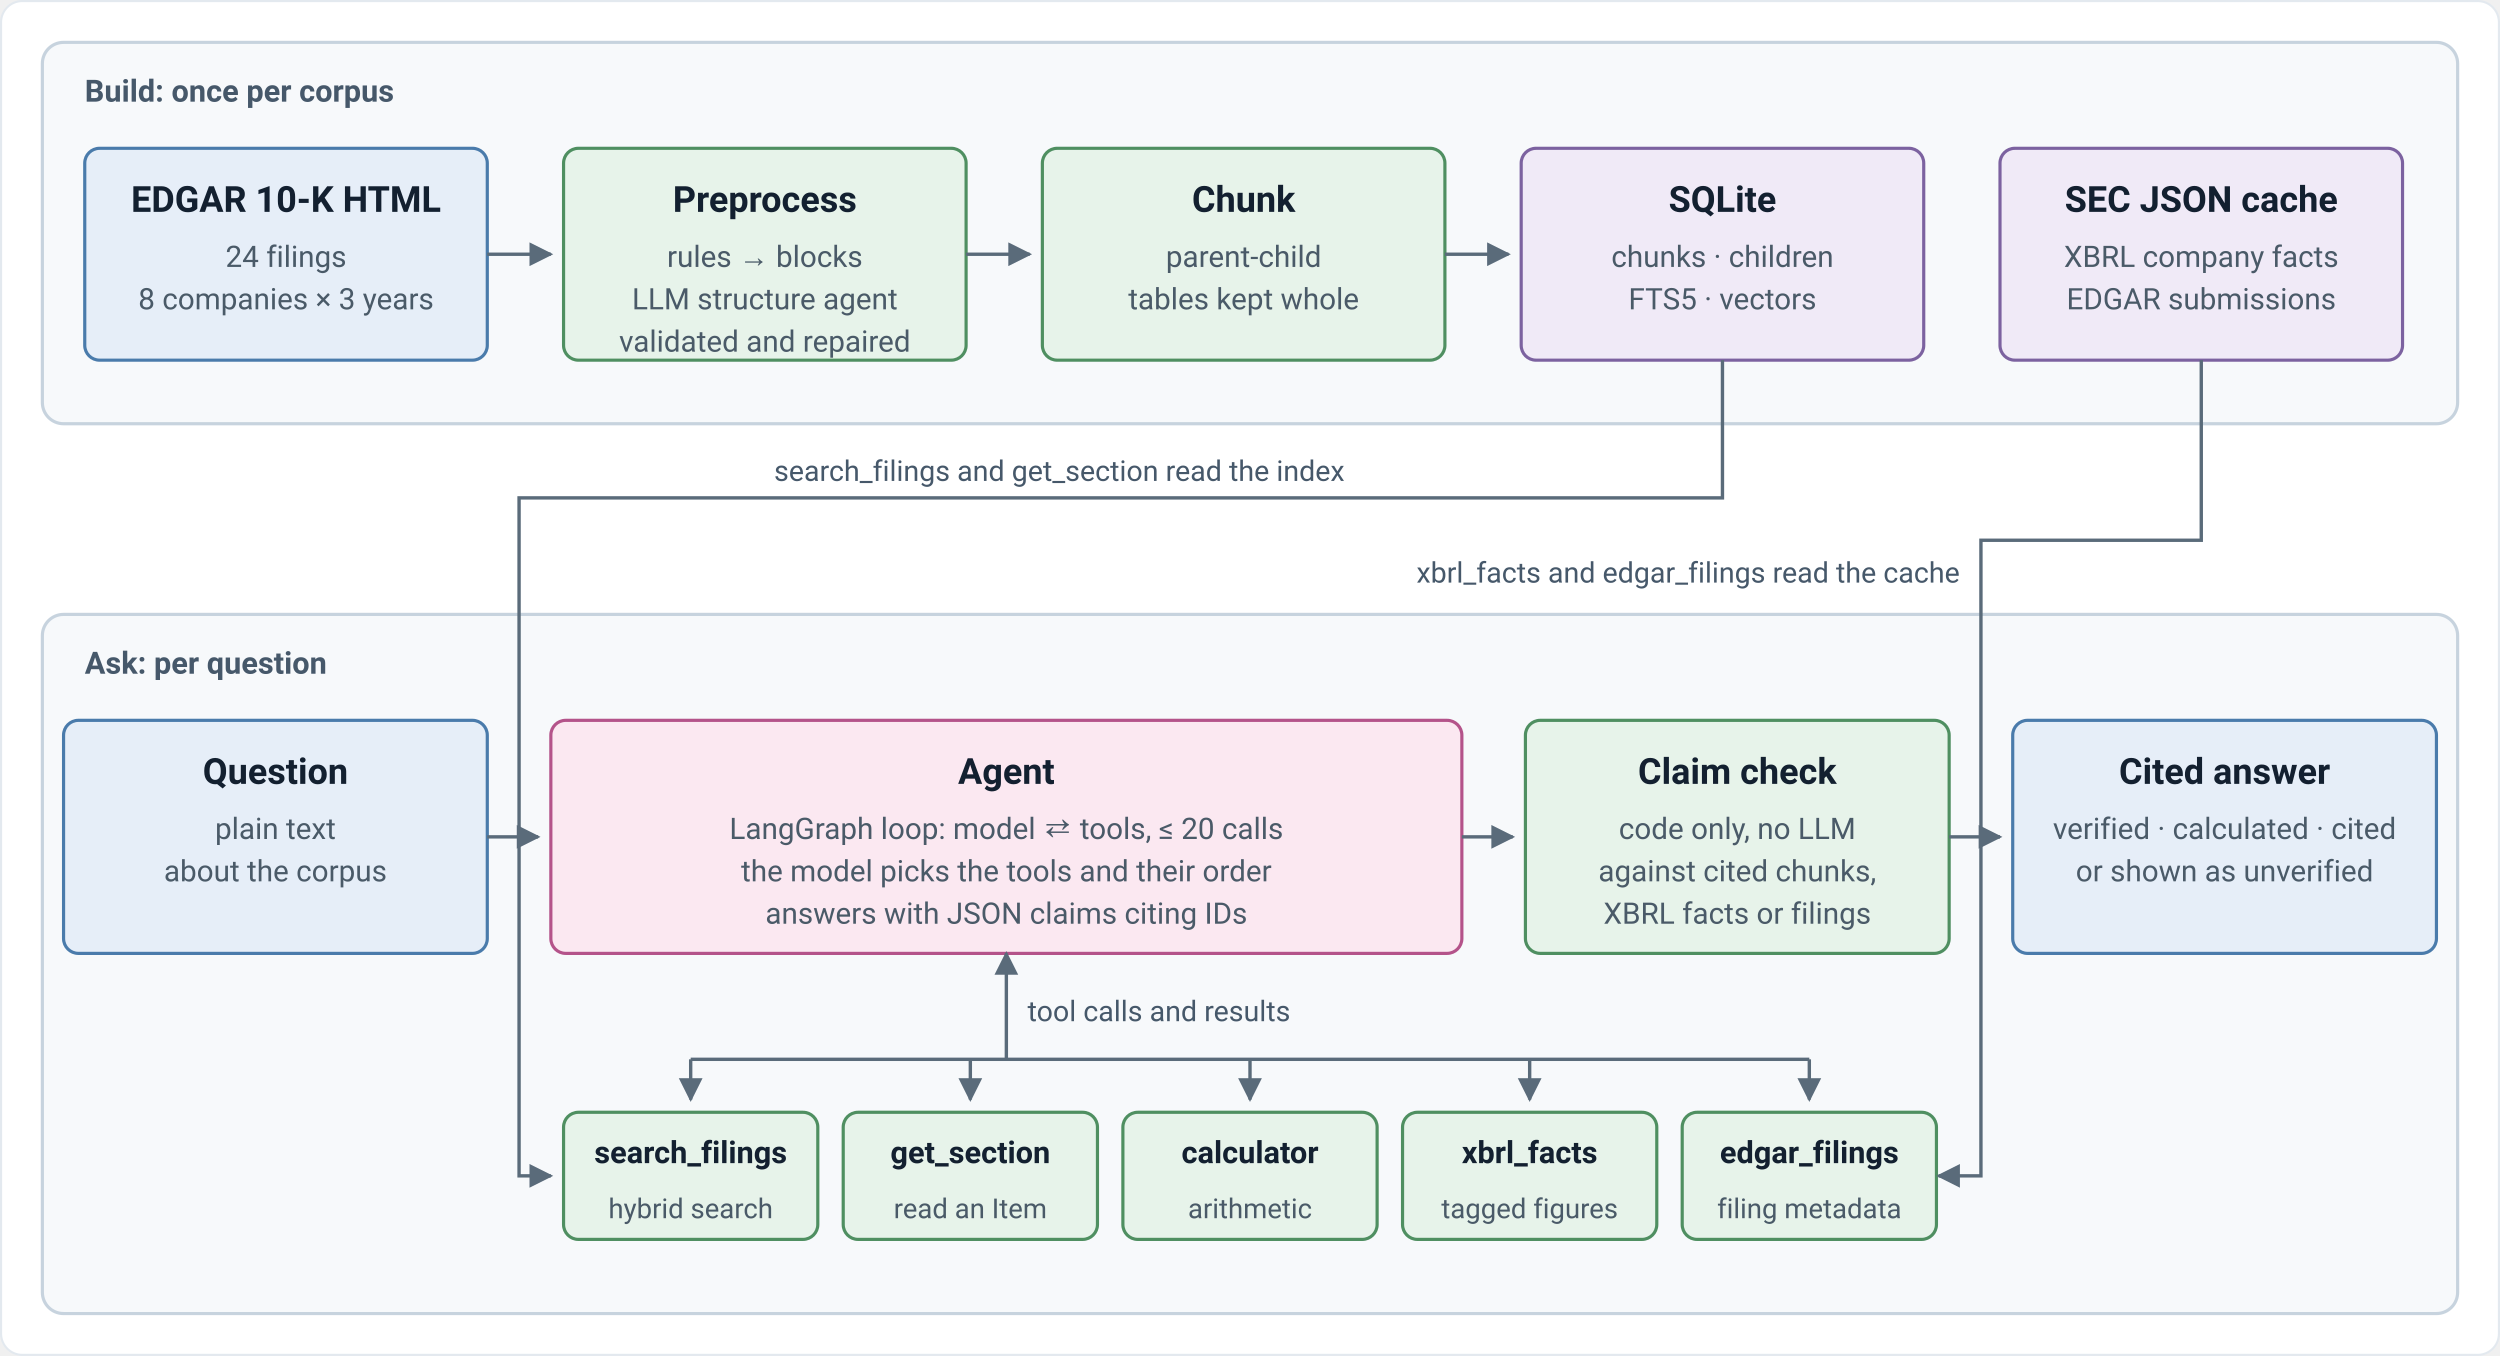
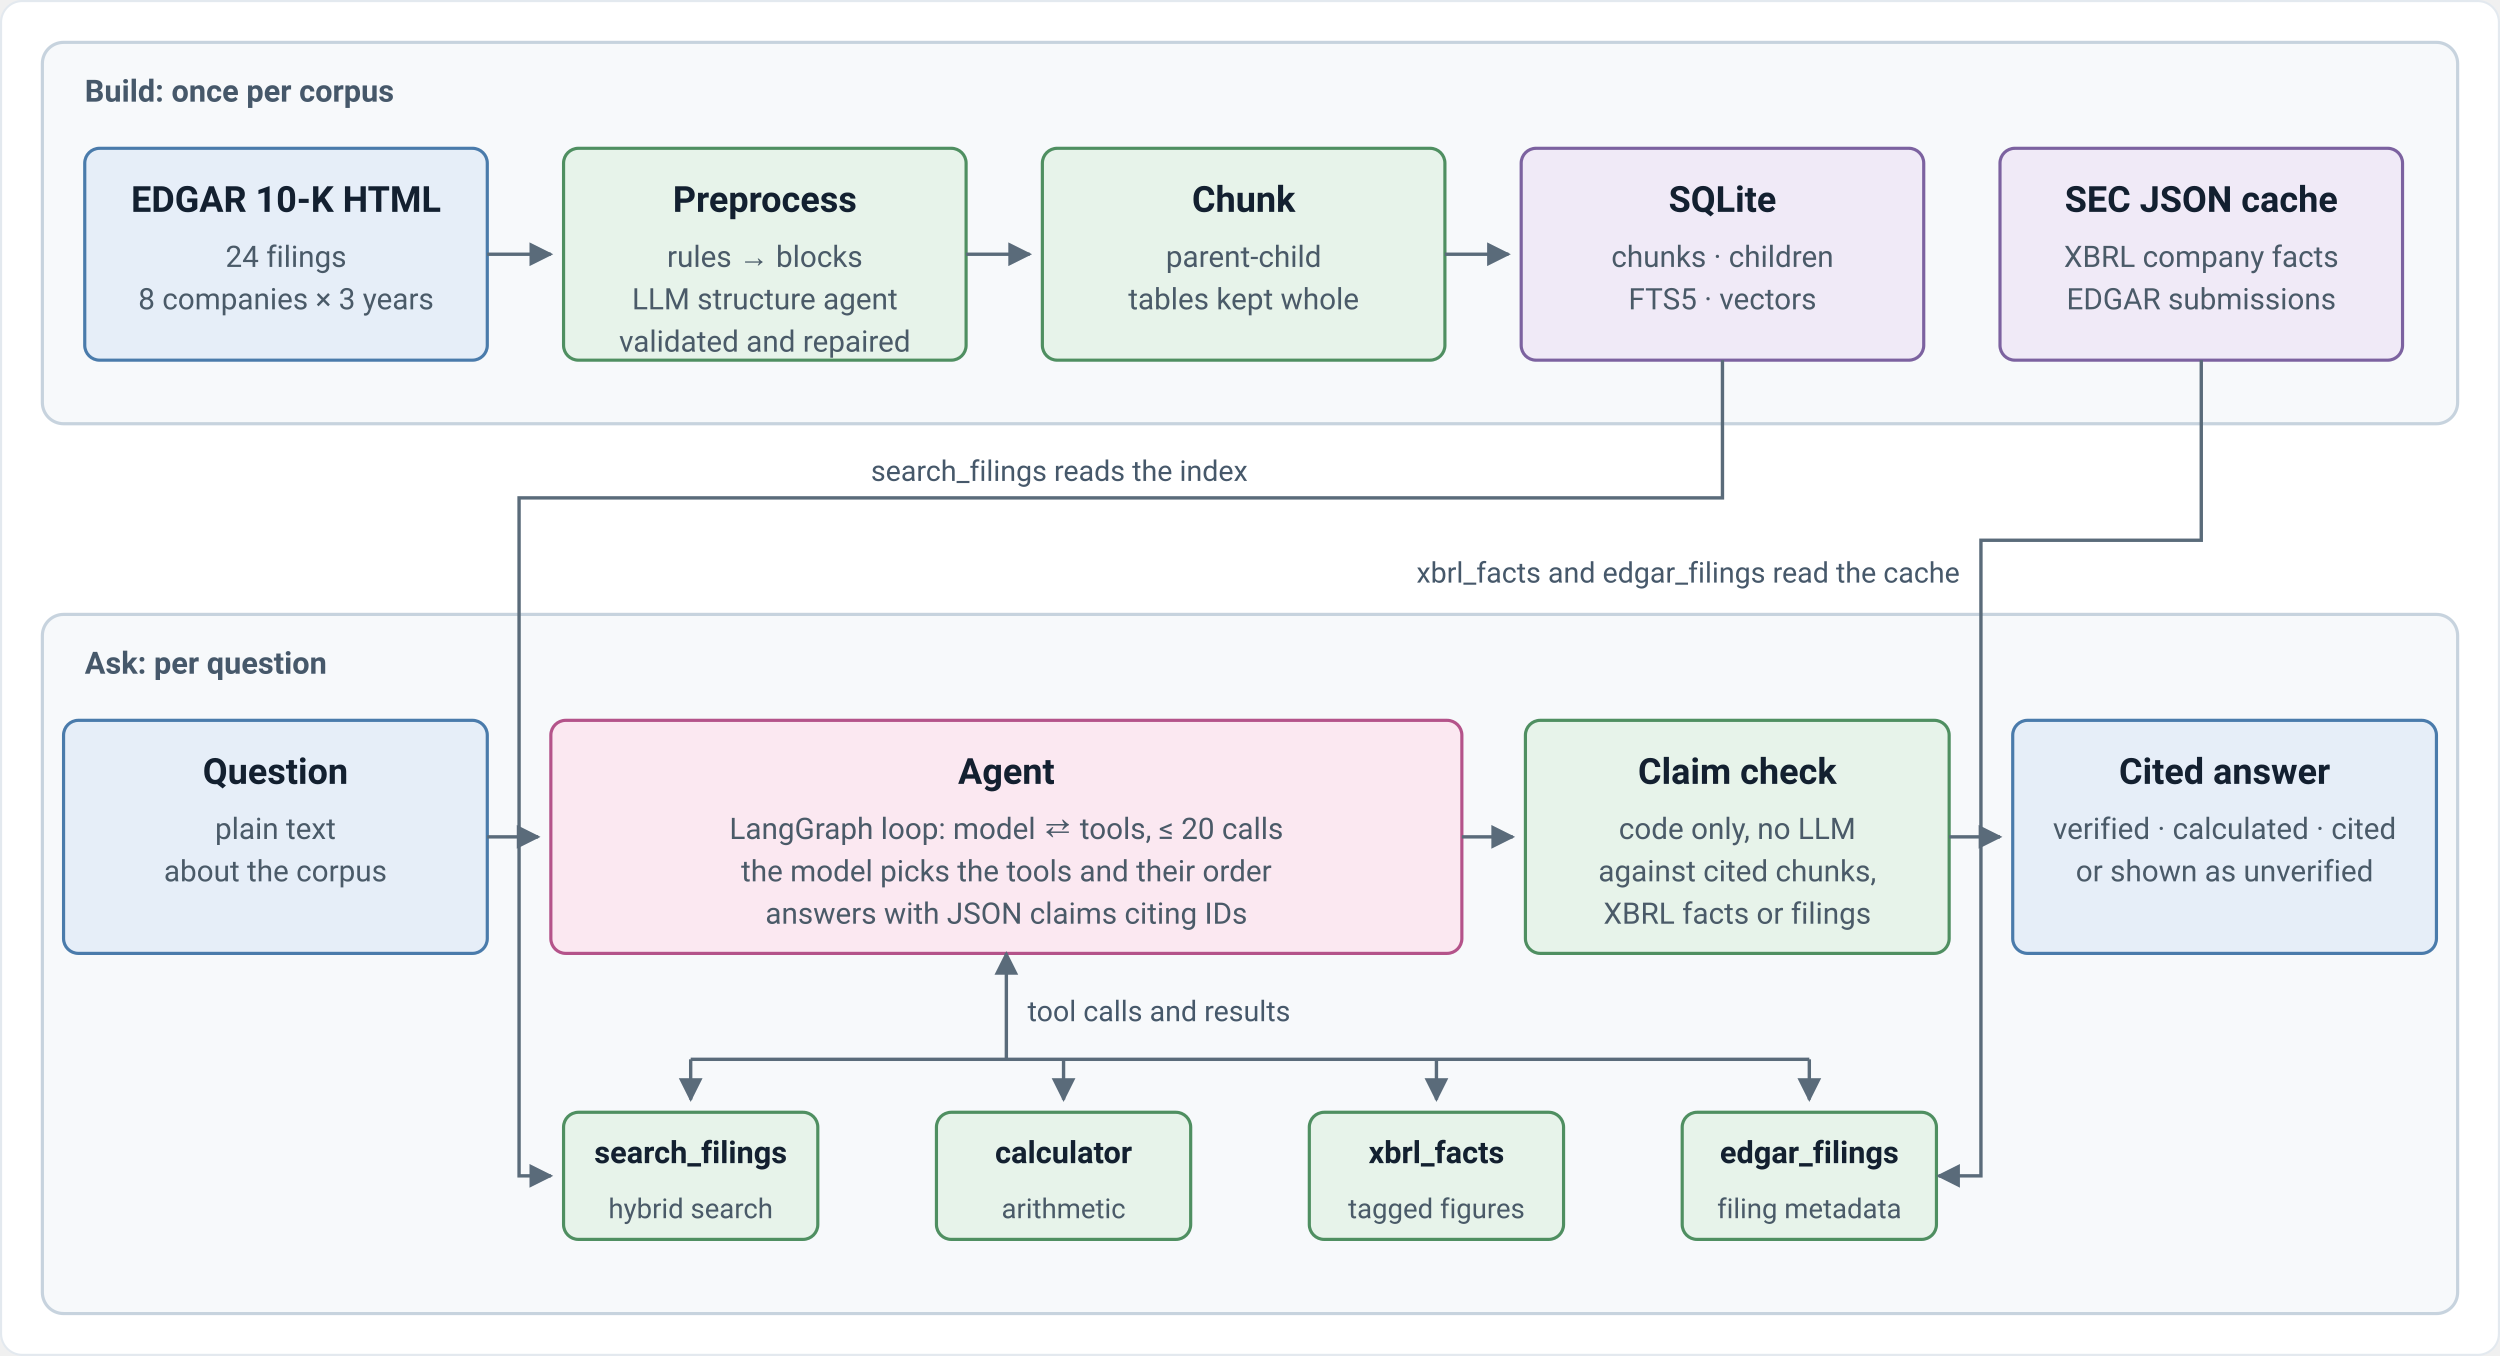
<svg xmlns="http://www.w3.org/2000/svg" width="1180" height="640" viewBox="0 0 1180 640" role="img" aria-labelledby="svgtitle svgdesc" font-family="system-ui, -apple-system, 'Segoe UI', Roboto, 'Helvetica Neue', Arial, sans-serif">
  <style>
    @media (prefers-color-scheme: dark) {
      .bg    { fill: #0f1419; stroke: #2b3540; }
      .panel { fill: #151c24; stroke: #3a4753; }
      .ext   { fill: #16283c; stroke: #6f9dc8; }
      .work  { fill: #16301f; stroke: #63ab77; }
      .llm   { fill: #3a1a2c; stroke: #d487b0; }
      .sink  { fill: #241b33; stroke: #a186c4; }
      .name  { fill: #e6edf3; }
      .sub   { fill: #9fb0c0; }
      .ptitle{ fill: #93a4b4; }
      .edge  { stroke: #8496a6; }
      .elabel{ fill: #93a4b4; }
      #arrow &gt; path { fill: #8496a6; }
    }
  </style>
  <defs>
    <marker id="arrow" viewBox="0 0 10 10" refX="9" refY="5" markerWidth="7" markerHeight="7" orient="auto-start-reverse">
      <path d="M 0 0 L 10 5 L 0 10 z" fill="#5a6b7a" />
    </marker>
  </defs>
  <rect class="bg" x="0.5" y="0.5" width="1179" height="639" rx="10" fill="#ffffff" stroke="#e3e9ef" />
  <rect class="panel" x="20" y="20" width="1140" height="180" rx="10" fill="#f7f9fb" stroke="#c7d3de" stroke-width="1.5" />
  <text class="ptitle" x="40" y="48" font-size="14.5" font-weight="600" fill="#46586a">Build: once per corpus</text>
  <rect class="ext" x="40" y="70" width="190" height="100" rx="7" fill="#e6eef8" stroke="#4a7bab" stroke-width="1.5" />
  <text class="name" x="135.0" y="100" text-anchor="middle" font-size="17" font-weight="600" fill="#132030">EDGAR 10-K HTML</text>
  <text class="sub" x="135.0" y="126" text-anchor="middle" font-size="14" fill="#4a5a68">24 filings</text>
  <text class="sub" x="135.0" y="146" text-anchor="middle" font-size="14" fill="#4a5a68">8 companies × 3 years</text>
  <rect class="work" x="266" y="70" width="190" height="100" rx="7" fill="#e7f3ea" stroke="#4f8f61" stroke-width="1.5" />
  <text class="name" x="361.0" y="100" text-anchor="middle" font-size="17" font-weight="600" fill="#132030">Preprocess</text>
  <text class="sub" x="361.0" y="126" text-anchor="middle" font-size="14" fill="#4a5a68">rules → blocks</text>
  <text class="sub" x="361.0" y="146" text-anchor="middle" font-size="14" fill="#4a5a68">LLM structure agent</text>
  <text class="sub" x="361.0" y="166" text-anchor="middle" font-size="14" fill="#4a5a68">validated and repaired</text>
  <rect class="work" x="492" y="70" width="190" height="100" rx="7" fill="#e7f3ea" stroke="#4f8f61" stroke-width="1.5" />
  <text class="name" x="587.0" y="100" text-anchor="middle" font-size="17" font-weight="600" fill="#132030">Chunk</text>
  <text class="sub" x="587.0" y="126" text-anchor="middle" font-size="14" fill="#4a5a68">parent-child</text>
  <text class="sub" x="587.0" y="146" text-anchor="middle" font-size="14" fill="#4a5a68">tables kept whole</text>
  <rect class="sink" x="718" y="70" width="190" height="100" rx="7" fill="#f0eaf7" stroke="#7c62a0" stroke-width="1.5" />
  <text class="name" x="813.0" y="100" text-anchor="middle" font-size="17" font-weight="600" fill="#132030">SQLite</text>
  <text class="sub" x="813.0" y="126" text-anchor="middle" font-size="14" fill="#4a5a68">chunks · children</text>
  <text class="sub" x="813.0" y="146" text-anchor="middle" font-size="14" fill="#4a5a68">FTS5 · vectors</text>
  <rect class="sink" x="944" y="70" width="190" height="100" rx="7" fill="#f0eaf7" stroke="#7c62a0" stroke-width="1.5" />
  <text class="name" x="1039.0" y="100" text-anchor="middle" font-size="17" font-weight="600" fill="#132030">SEC JSON cache</text>
  <text class="sub" x="1039.0" y="126" text-anchor="middle" font-size="14" fill="#4a5a68">XBRL company facts</text>
  <text class="sub" x="1039.0" y="146" text-anchor="middle" font-size="14" fill="#4a5a68">EDGAR submissions</text>
  <path class="edge" d="M 230 120 H 260" fill="none" stroke="#5a6b7a" stroke-width="1.6" marker-end="url(#arrow)" />
  <path class="edge" d="M 456 120 H 486" fill="none" stroke="#5a6b7a" stroke-width="1.6" marker-end="url(#arrow)" />
  <path class="edge" d="M 682 120 H 712" fill="none" stroke="#5a6b7a" stroke-width="1.6" marker-end="url(#arrow)" />
  <rect class="panel" x="20" y="290" width="1140" height="330" rx="10" fill="#f7f9fb" stroke="#c7d3de" stroke-width="1.5" />
  <text class="ptitle" x="40" y="318" font-size="14.5" font-weight="600" fill="#46586a">Ask: per question</text>
  <rect class="ext" x="30" y="340" width="200" height="110" rx="7" fill="#e6eef8" stroke="#4a7bab" stroke-width="1.5" />
  <text class="name" x="130.0" y="370" text-anchor="middle" font-size="17" font-weight="600" fill="#132030">Question</text>
  <text class="sub" x="130.0" y="396" text-anchor="middle" font-size="14" fill="#4a5a68">plain text</text>
  <text class="sub" x="130.0" y="416" text-anchor="middle" font-size="14" fill="#4a5a68">about the corpus</text>
  <rect class="llm" x="260" y="340" width="430" height="110" rx="7" fill="#fbe8f1" stroke="#b4538a" stroke-width="1.5" />
  <text class="name" x="475.0" y="370" text-anchor="middle" font-size="17" font-weight="600" fill="#132030">Agent</text>
  <text class="sub" x="475.0" y="396" text-anchor="middle" font-size="14" fill="#4a5a68">LangGraph loop: model ⇄ tools, ≤ 20 calls</text>
  <text class="sub" x="475.0" y="416" text-anchor="middle" font-size="14" fill="#4a5a68">the model picks the tools and their order</text>
  <text class="sub" x="475.0" y="436" text-anchor="middle" font-size="14" fill="#4a5a68">answers with JSON claims citing IDs</text>
  <rect class="work" x="720" y="340" width="200" height="110" rx="7" fill="#e7f3ea" stroke="#4f8f61" stroke-width="1.5" />
  <text class="name" x="820.0" y="370" text-anchor="middle" font-size="17" font-weight="600" fill="#132030">Claim check</text>
  <text class="sub" x="820.0" y="396" text-anchor="middle" font-size="14" fill="#4a5a68">code only, no LLM</text>
  <text class="sub" x="820.0" y="416" text-anchor="middle" font-size="14" fill="#4a5a68">against cited chunks,</text>
  <text class="sub" x="820.0" y="436" text-anchor="middle" font-size="14" fill="#4a5a68">XBRL facts or filings</text>
  <rect class="ext" x="950" y="340" width="200" height="110" rx="7" fill="#e6eef8" stroke="#4a7bab" stroke-width="1.5" />
  <text class="name" x="1050.0" y="370" text-anchor="middle" font-size="17" font-weight="600" fill="#132030">Cited answer</text>
  <text class="sub" x="1050.0" y="396" text-anchor="middle" font-size="14" fill="#4a5a68">verified · calculated · cited</text>
  <text class="sub" x="1050.0" y="416" text-anchor="middle" font-size="14" fill="#4a5a68">or shown as unverified</text>
  <path class="edge" d="M 230 395 H 254" fill="none" stroke="#5a6b7a" stroke-width="1.6" marker-end="url(#arrow)" />
  <path class="edge" d="M 690 395 H 714" fill="none" stroke="#5a6b7a" stroke-width="1.6" marker-end="url(#arrow)" />
  <path class="edge" d="M 920 395 H 944" fill="none" stroke="#5a6b7a" stroke-width="1.6" marker-end="url(#arrow)" />
  <rect class="work" x="266" y="525" width="120" height="60" rx="7" fill="#e7f3ea" stroke="#4f8f61" stroke-width="1.5" />
  <text class="name" x="326.0" y="549" text-anchor="middle" font-size="14.5" font-weight="600" fill="#132030">search_filings</text>
  <text class="sub" x="326.0" y="575" text-anchor="middle" font-size="13" fill="#4a5a68">hybrid search</text>
-   <rect class="work" x="398" y="525" width="120" height="60" rx="7" fill="#e7f3ea" stroke="#4f8f61" stroke-width="1.5" />
-   <text class="name" x="458.0" y="549" text-anchor="middle" font-size="14.5" font-weight="600" fill="#132030">get_section</text>
-   <text class="sub" x="458.0" y="575" text-anchor="middle" font-size="13" fill="#4a5a68">read an Item</text>
-   <rect class="work" x="530" y="525" width="120" height="60" rx="7" fill="#e7f3ea" stroke="#4f8f61" stroke-width="1.5" />
-   <text class="name" x="590.0" y="549" text-anchor="middle" font-size="14.5" font-weight="600" fill="#132030">calculator</text>
-   <text class="sub" x="590.0" y="575" text-anchor="middle" font-size="13" fill="#4a5a68">arithmetic</text>
-   <rect class="work" x="662" y="525" width="120" height="60" rx="7" fill="#e7f3ea" stroke="#4f8f61" stroke-width="1.5" />
-   <text class="name" x="722.0" y="549" text-anchor="middle" font-size="14.5" font-weight="600" fill="#132030">xbrl_facts</text>
-   <text class="sub" x="722.0" y="575" text-anchor="middle" font-size="13" fill="#4a5a68">tagged figures</text>
+   <rect class="work" x="442" y="525" width="120" height="60" rx="7" fill="#e7f3ea" stroke="#4f8f61" stroke-width="1.5" />
+   <text class="name" x="502.0" y="549" text-anchor="middle" font-size="14.5" font-weight="600" fill="#132030">calculator</text>
+   <text class="sub" x="502.0" y="575" text-anchor="middle" font-size="13" fill="#4a5a68">arithmetic</text>
+   <rect class="work" x="618" y="525" width="120" height="60" rx="7" fill="#e7f3ea" stroke="#4f8f61" stroke-width="1.5" />
+   <text class="name" x="678.0" y="549" text-anchor="middle" font-size="14.5" font-weight="600" fill="#132030">xbrl_facts</text>
+   <text class="sub" x="678.0" y="575" text-anchor="middle" font-size="13" fill="#4a5a68">tagged figures</text>
  <rect class="work" x="794" y="525" width="120" height="60" rx="7" fill="#e7f3ea" stroke="#4f8f61" stroke-width="1.5" />
  <text class="name" x="854.0" y="549" text-anchor="middle" font-size="14.5" font-weight="600" fill="#132030">edgar_filings</text>
  <text class="sub" x="854.0" y="575" text-anchor="middle" font-size="13" fill="#4a5a68">filing metadata</text>
  <path class="edge" d="M 475 450 V 500" fill="none" stroke="#5a6b7a" stroke-width="1.6" marker-start="url(#arrow)" />
  <path class="edge" d="M 326 500 H 854" fill="none" stroke="#5a6b7a" stroke-width="1.6" />
  <path class="edge" d="M 326 500 V 519" fill="none" stroke="#5a6b7a" stroke-width="1.6" marker-end="url(#arrow)" />
-   <path class="edge" d="M 458 500 V 519" fill="none" stroke="#5a6b7a" stroke-width="1.6" marker-end="url(#arrow)" />
-   <path class="edge" d="M 590 500 V 519" fill="none" stroke="#5a6b7a" stroke-width="1.6" marker-end="url(#arrow)" />
-   <path class="edge" d="M 722 500 V 519" fill="none" stroke="#5a6b7a" stroke-width="1.6" marker-end="url(#arrow)" />
+   <path class="edge" d="M 502 500 V 519" fill="none" stroke="#5a6b7a" stroke-width="1.6" marker-end="url(#arrow)" />
+   <path class="edge" d="M 678 500 V 519" fill="none" stroke="#5a6b7a" stroke-width="1.6" marker-end="url(#arrow)" />
  <path class="edge" d="M 854 500 V 519" fill="none" stroke="#5a6b7a" stroke-width="1.6" marker-end="url(#arrow)" />
  <text class="elabel" x="485" y="482" text-anchor="start" font-size="13.5" fill="#46586a">tool calls and results</text>
  <path class="edge" d="M 813 170 V 235 H 245 V 555 H 260" fill="none" stroke="#5a6b7a" stroke-width="1.6" marker-end="url(#arrow)" />
-   <text class="elabel" x="500" y="227" text-anchor="middle" font-size="13.5" fill="#46586a">search_filings and get_section read the index</text>
+   <text class="elabel" x="500" y="227" text-anchor="middle" font-size="13.5" fill="#46586a">search_filings reads the index</text>
  <path class="edge" d="M 1039 170 V 255 H 935 V 555 H 915" fill="none" stroke="#5a6b7a" stroke-width="1.6" marker-end="url(#arrow)" />
  <text class="elabel" x="925" y="275" text-anchor="end" font-size="13.5" fill="#46586a">xbrl_facts and edgar_filings read the cache</text>
</svg>
